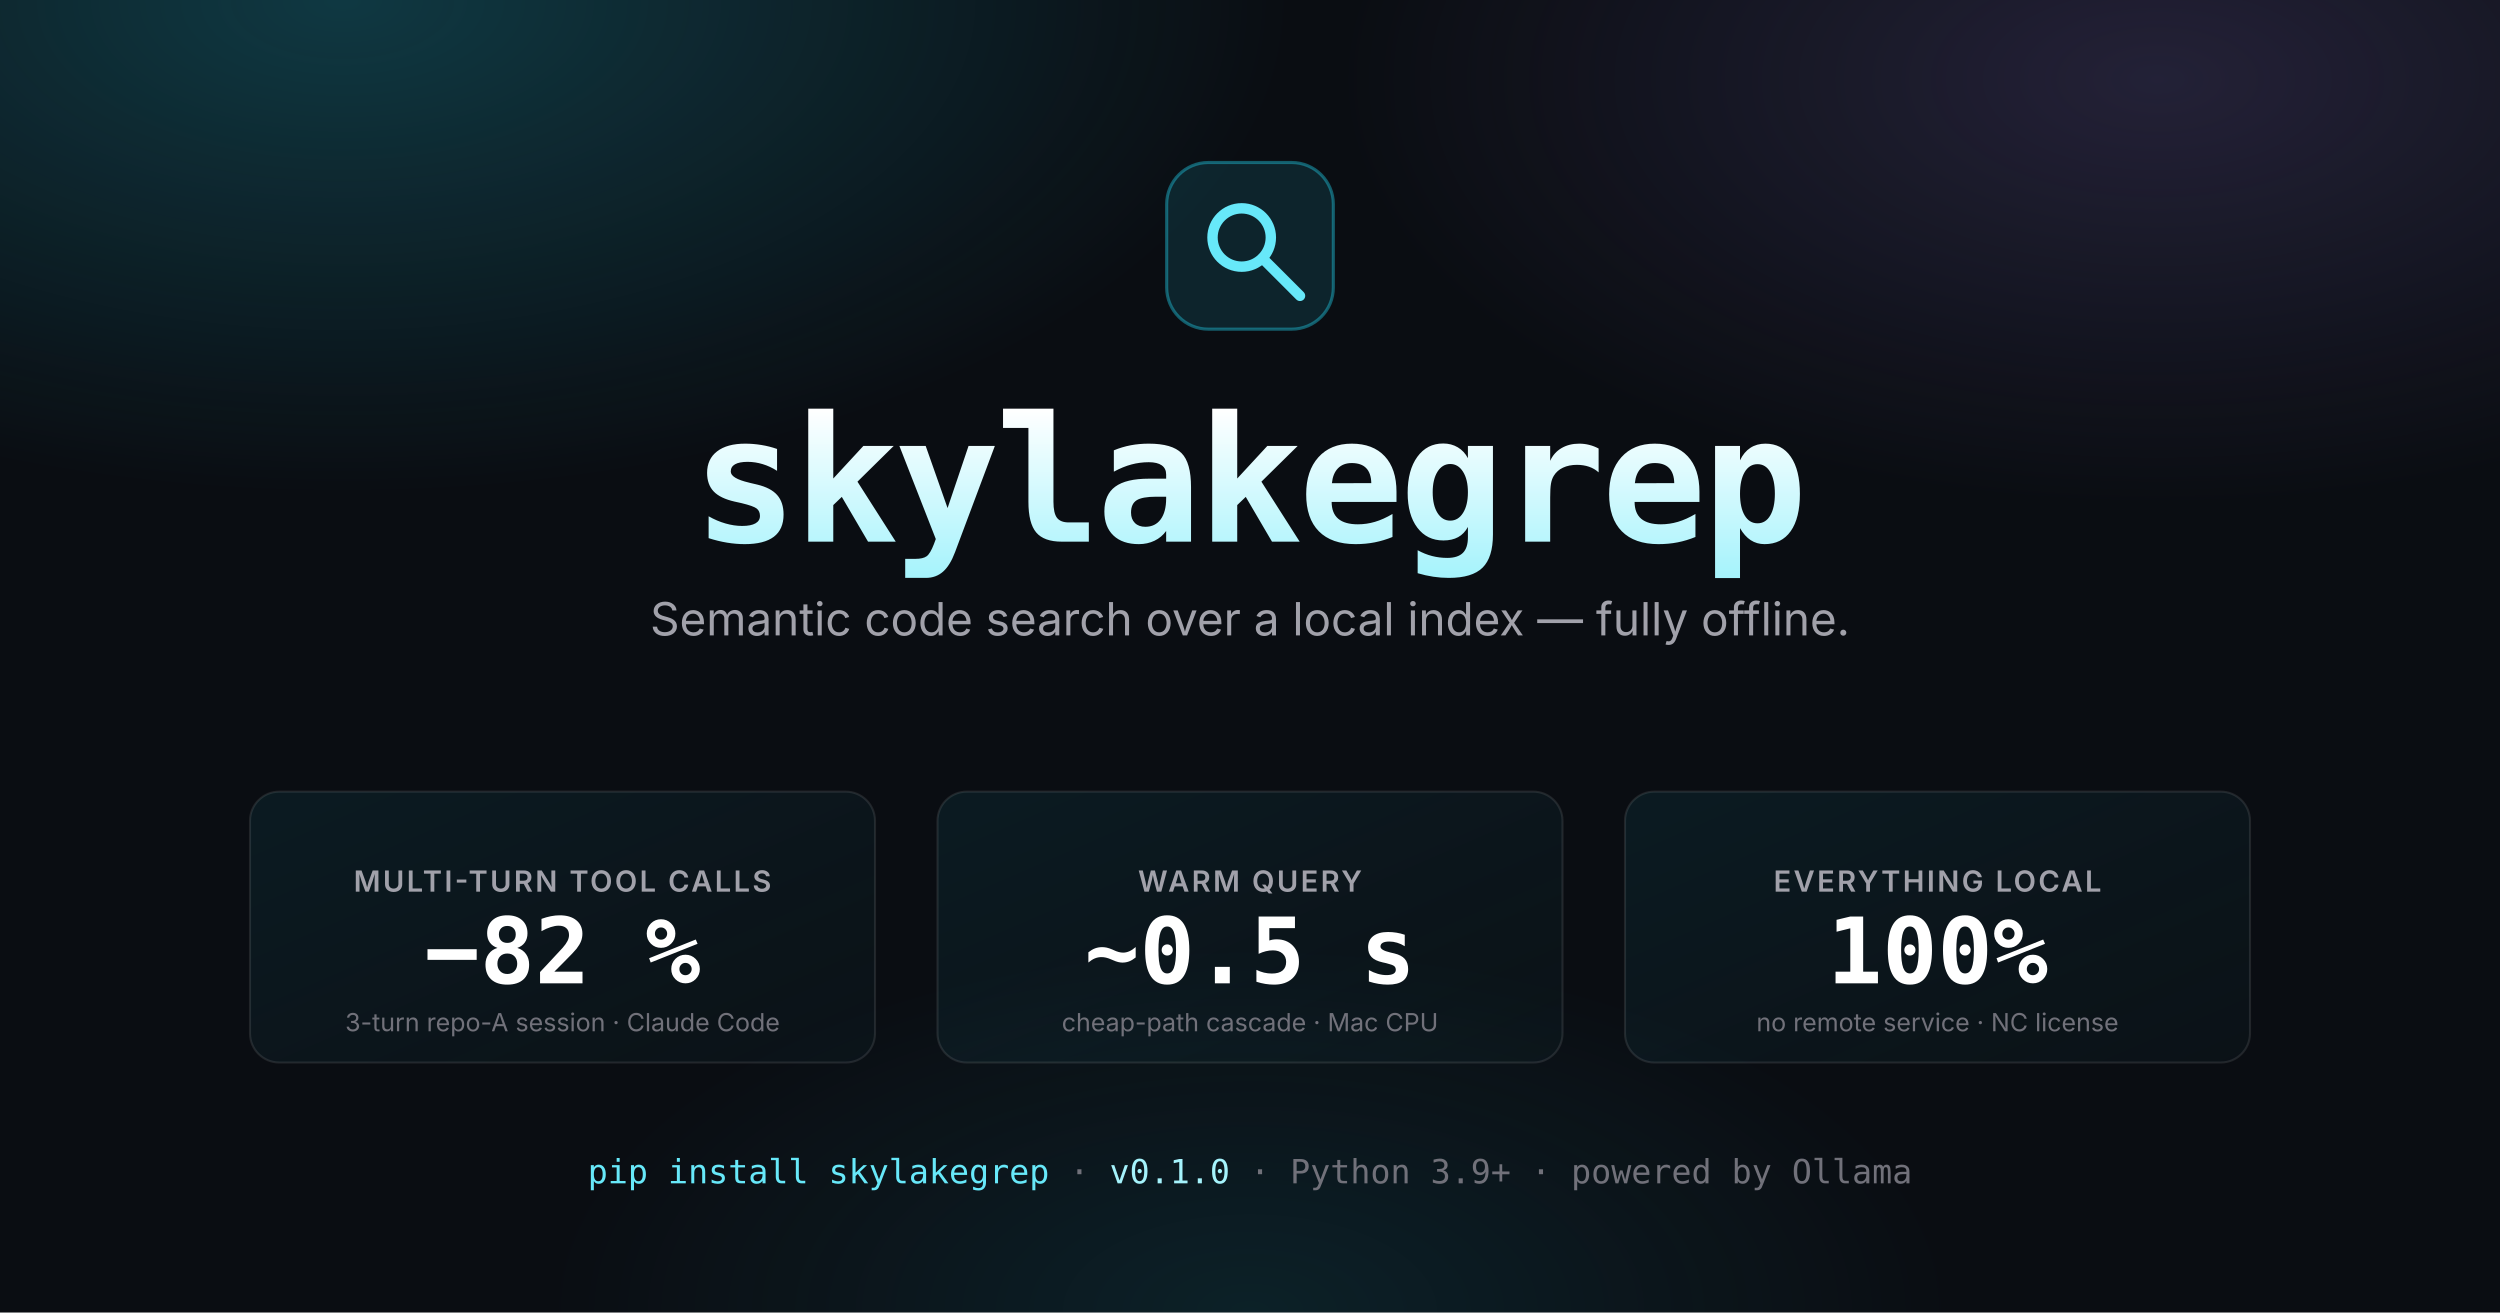
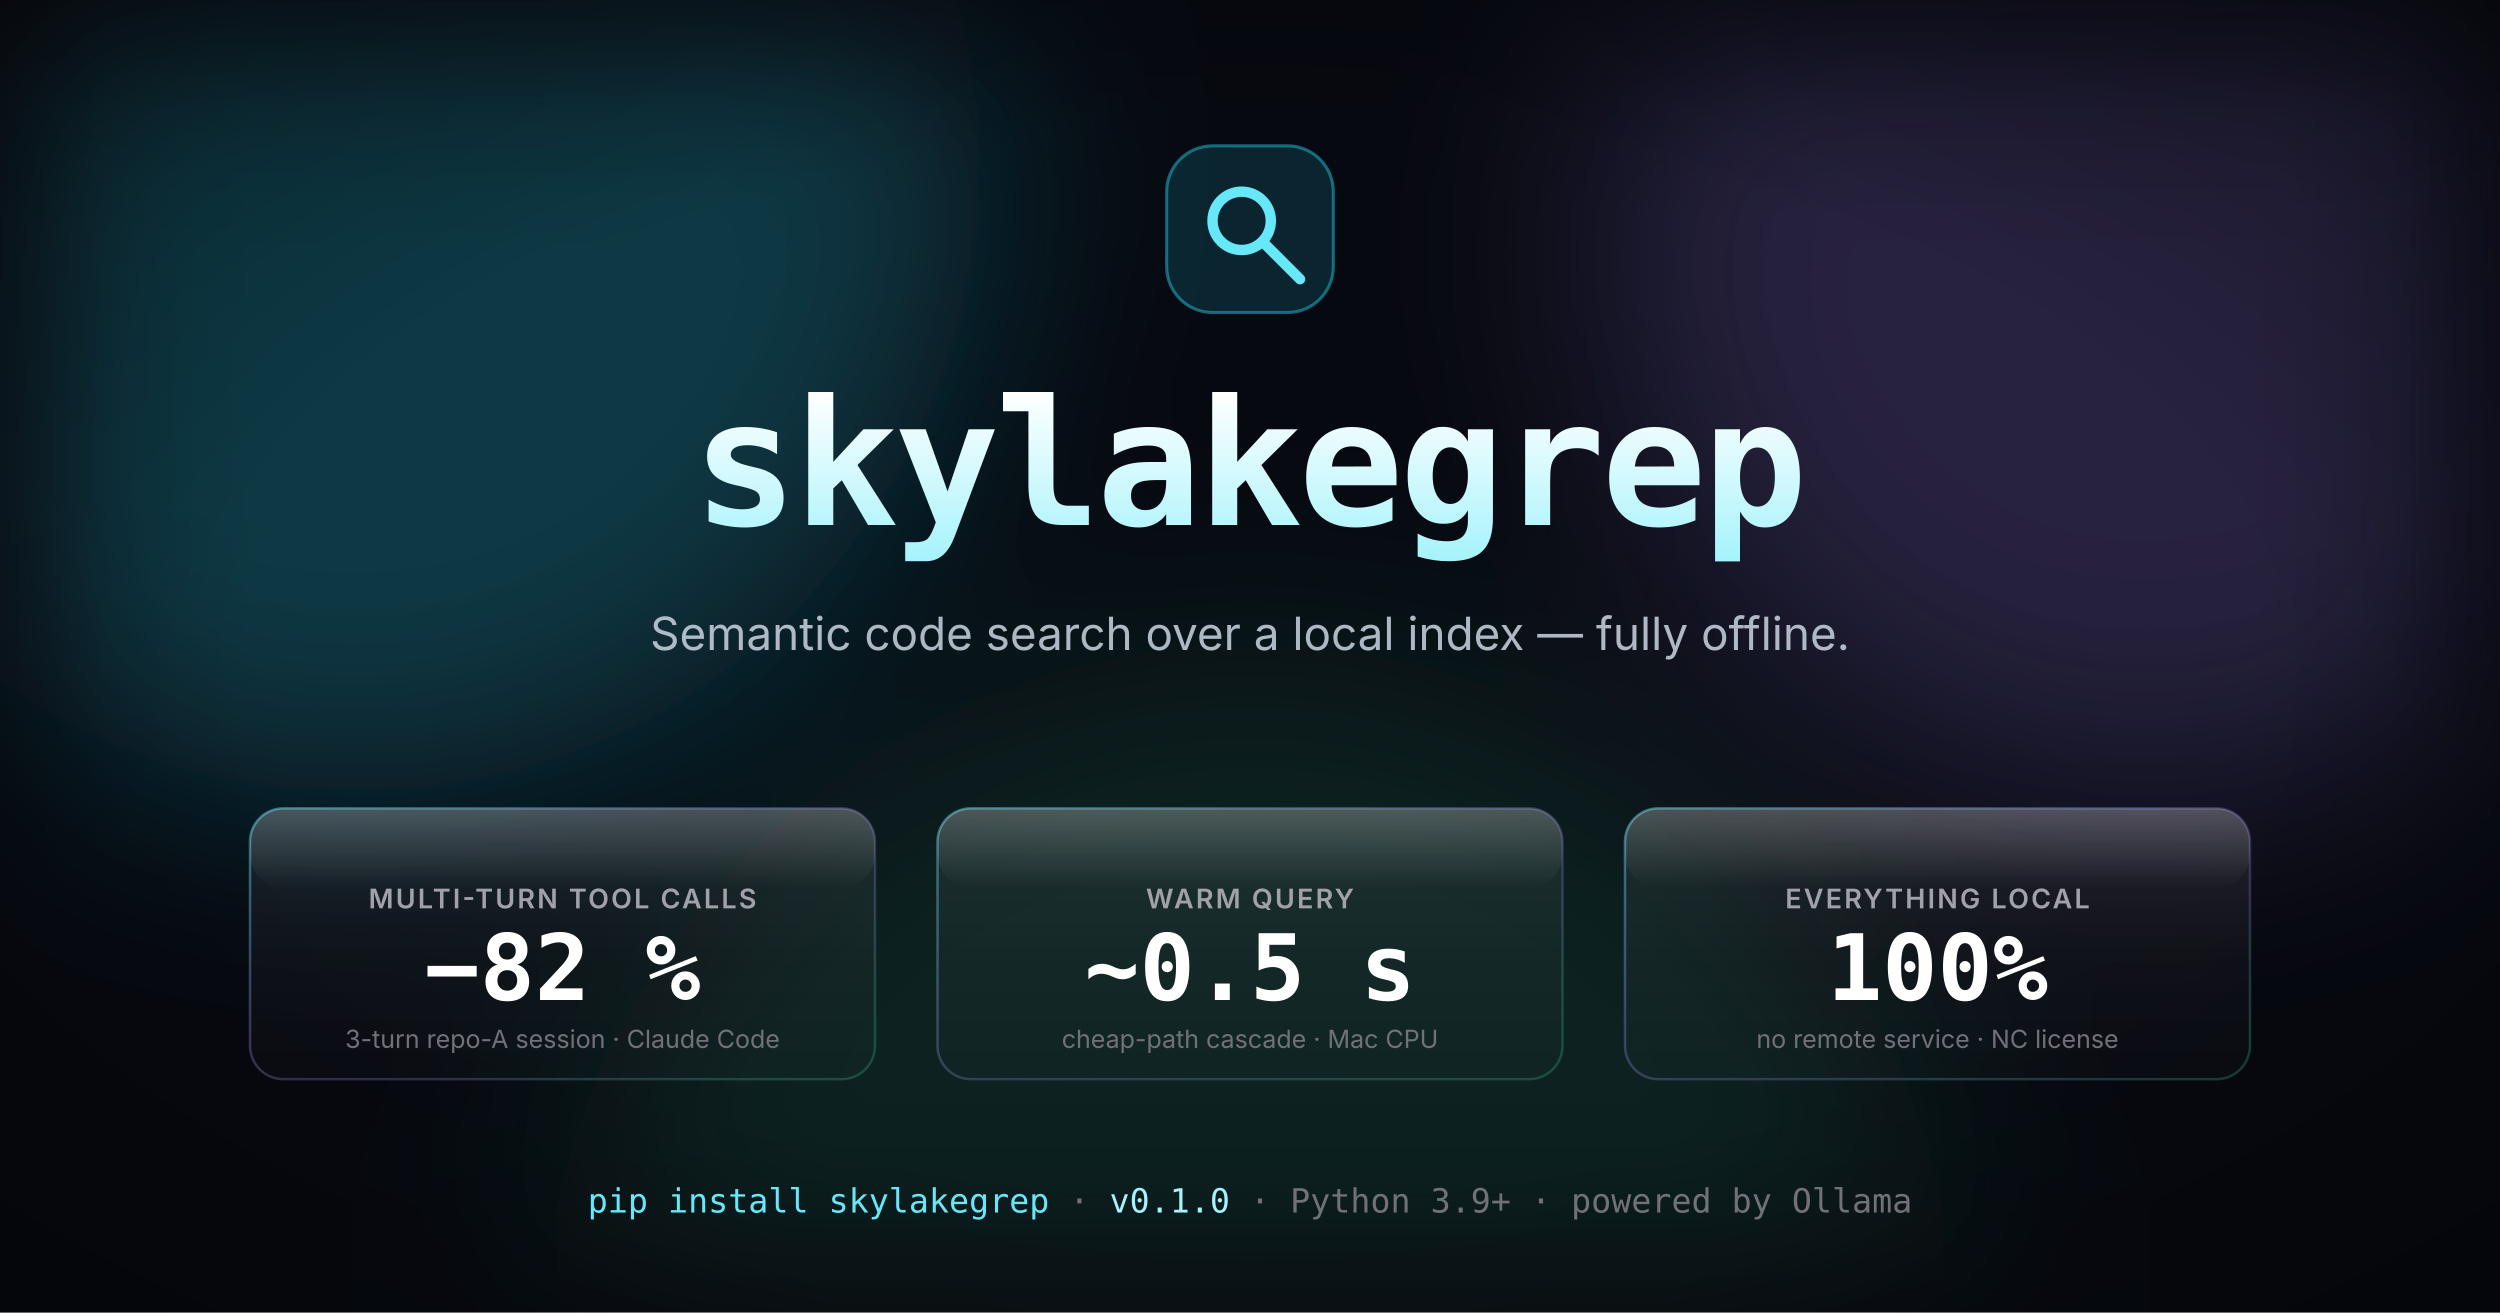
<svg xmlns="http://www.w3.org/2000/svg" viewBox="0 0 1200 630" role="img" aria-labelledby="og-title og-desc" font-family="Inter, ui-sans-serif, -apple-system, 'Segoe UI', Roboto, system-ui, sans-serif">
  <defs>
-     <radialGradient id="orb-cy" cx="14%" cy="0%" r="58%">
-       <stop offset="0%" stop-color="rgba(34,211,238,0.22)" />
-       <stop offset="65%" stop-color="rgba(34,211,238,0)" />
-     </radialGradient>
-     <radialGradient id="orb-vi" cx="86%" cy="6%" r="50%">
-       <stop offset="0%" stop-color="rgba(167,139,250,0.16)" />
-       <stop offset="65%" stop-color="rgba(167,139,250,0)" />
-     </radialGradient>
-     <radialGradient id="orb-em" cx="50%" cy="100%" r="40%">
-       <stop offset="0%" stop-color="rgba(34,211,238,0.10)" />
-       <stop offset="70%" stop-color="rgba(34,211,238,0)" />
-     </radialGradient>
+     <linearGradient id="glass-tile" x1="0" y1="0" x2="0" y2="1">
+       <stop offset="0%" stop-color="rgba(255,255,255,0.08)" />
+       <stop offset="55%" stop-color="rgba(255,255,255,0.030)" />
+       <stop offset="100%" stop-color="rgba(255,255,255,0.014)" />
+     </linearGradient>
+     <linearGradient id="tile-stroke" x1="0" y1="0" x2="1" y2="1">
+       <stop offset="0%" stop-color="rgba(103,232,249,0.45)" />
+       <stop offset="55%" stop-color="rgba(167,139,250,0.25)" />
+       <stop offset="100%" stop-color="rgba(52,211,153,0.25)" />
+     </linearGradient>
+     <linearGradient id="top-gleam" x1="0" y1="0" x2="0" y2="1">
+       <stop offset="0%" stop-color="rgba(255,255,255,0.20)" />
+       <stop offset="100%" stop-color="rgba(255,255,255,0)" />
+     </linearGradient>
    <linearGradient id="brand-grad" x1="0" y1="0" x2="0" y2="1">
      <stop offset="0%" stop-color="#ffffff" />
      <stop offset="100%" stop-color="#a5f3fc" />
    </linearGradient>
-     <linearGradient id="stat-grad" x1="0" y1="0" x2="1" y2="1">
-       <stop offset="0%" stop-color="rgba(34,211,238,0.07)" />
-       <stop offset="100%" stop-color="rgba(34,211,238,0.02)" />
-     </linearGradient>
+     <filter id="orb-blur" x="-25%" y="-25%" width="150%" height="150%">
+       <feGaussianBlur stdDeviation="55" />
+     </filter>
+     <radialGradient id="vignette" cx="50%" cy="50%" r="80%">
+       <stop offset="50%" stop-color="rgba(0,0,0,0)" />
+       <stop offset="100%" stop-color="rgba(0,0,0,0.45)" />
+     </radialGradient>
  </defs>
-   <rect width="1200" height="630" fill="#0a0d12" />
-   <rect width="1200" height="630" fill="url(#orb-cy)" />
-   <rect width="1200" height="630" fill="url(#orb-vi)" />
-   <rect width="1200" height="630" fill="url(#orb-em)" />
-   <g transform="translate(560 78)">
-     <rect width="80" height="80" rx="20" fill="rgba(34,211,238,0.12)" stroke="rgba(34,211,238,0.40)" stroke-width="1.5" />
+   <rect width="1200" height="630" fill="#070910" />
+   <g filter="url(#orb-blur)">
+     <circle cx="170" cy="80" r="300" fill="rgba(34,211,238,0.24)" />
+     <circle cx="1030" cy="120" r="260" fill="rgba(167,139,250,0.20)" />
+     <circle cx="600" cy="650" r="340" fill="rgba(52,211,153,0.12)" />
+   </g>
+   <rect width="1200" height="630" fill="url(#vignette)" />
+   <g transform="translate(560 70)">
+     <rect width="80" height="80" rx="22" fill="rgba(34,211,238,0.14)" stroke="rgba(34,211,238,0.45)" stroke-width="1.5" />
    <g fill="none" stroke="#67e8f9" stroke-width="5" stroke-linecap="round" stroke-linejoin="round" transform="translate(8 8)">
      <circle cx="28" cy="28" r="14" />
      <line x1="38" y1="38" x2="56" y2="56" />
    </g>
  </g>
-   <text x="600" y="260" text-anchor="middle" font-size="84" font-weight="700" fill="url(#brand-grad)" font-family="ui-monospace, 'JetBrains Mono', Menlo, Consolas, monospace" letter-spacing="-0.025em">skylakegrep</text>
-   <text x="600" y="305" text-anchor="middle" font-size="22" fill="#a1a1aa">Semantic code search over a local index — fully offline.</text>
+   <text x="600" y="252" text-anchor="middle" font-size="84" font-weight="700" fill="url(#brand-grad)" font-family="ui-monospace, 'JetBrains Mono', Menlo, Consolas, monospace" letter-spacing="-0.025em">skylakegrep</text>
+   <text x="600" y="312" text-anchor="middle" font-size="22" fill="#cbd5e1" opacity="0.85">Semantic code search over a local index — fully offline.</text>
  <g font-family="Inter, ui-sans-serif, -apple-system, 'Segoe UI', Roboto, system-ui, sans-serif">
-     <g transform="translate(120 380)">
-       <rect width="300" height="130" rx="14" fill="url(#stat-grad)" stroke="rgba(255,255,255,0.10)" stroke-width="1" />
-       <text x="150" y="48" text-anchor="middle" font-size="14" font-weight="600" fill="#a1a1aa" letter-spacing="0.08em">MULTI-TURN TOOL CALLS</text>
+     <g transform="translate(120 388)">
+       <rect width="300" height="130" rx="16" fill="url(#glass-tile)" stroke="url(#tile-stroke)" stroke-width="1.2" />
+       <rect width="300" height="38" rx="16" fill="url(#top-gleam)" />
+       <text x="150" y="48" text-anchor="middle" font-size="13" font-weight="600" fill="#a1a1aa" letter-spacing="0.08em">MULTI-TURN TOOL CALLS</text>
      <text x="150" y="92" text-anchor="middle" font-size="44" font-weight="700" fill="#ffffff" font-family="ui-monospace, 'JetBrains Mono', Menlo, Consolas, monospace">−82 %</text>
      <text x="150" y="115" text-anchor="middle" font-size="12" fill="#71717a">3-turn repo-A session · Claude Code</text>
    </g>
-     <g transform="translate(450 380)">
-       <rect width="300" height="130" rx="14" fill="url(#stat-grad)" stroke="rgba(255,255,255,0.10)" stroke-width="1" />
-       <text x="150" y="48" text-anchor="middle" font-size="14" font-weight="600" fill="#a1a1aa" letter-spacing="0.08em">WARM QUERY</text>
+     <g transform="translate(450 388)">
+       <rect width="300" height="130" rx="16" fill="url(#glass-tile)" stroke="url(#tile-stroke)" stroke-width="1.2" />
+       <rect width="300" height="38" rx="16" fill="url(#top-gleam)" />
+       <text x="150" y="48" text-anchor="middle" font-size="13" font-weight="600" fill="#a1a1aa" letter-spacing="0.08em">WARM QUERY</text>
      <text x="150" y="92" text-anchor="middle" font-size="44" font-weight="700" fill="#ffffff" font-family="ui-monospace, 'JetBrains Mono', Menlo, Consolas, monospace">~0.5 s</text>
      <text x="150" y="115" text-anchor="middle" font-size="12" fill="#71717a">cheap-path cascade · Mac CPU</text>
    </g>
-     <g transform="translate(780 380)">
-       <rect width="300" height="130" rx="14" fill="url(#stat-grad)" stroke="rgba(255,255,255,0.10)" stroke-width="1" />
-       <text x="150" y="48" text-anchor="middle" font-size="14" font-weight="600" fill="#a1a1aa" letter-spacing="0.08em">EVERYTHING LOCAL</text>
+     <g transform="translate(780 388)">
+       <rect width="300" height="130" rx="16" fill="url(#glass-tile)" stroke="url(#tile-stroke)" stroke-width="1.2" />
+       <rect width="300" height="38" rx="16" fill="url(#top-gleam)" />
+       <text x="150" y="48" text-anchor="middle" font-size="13" font-weight="600" fill="#a1a1aa" letter-spacing="0.08em">EVERYTHING LOCAL</text>
      <text x="150" y="92" text-anchor="middle" font-size="44" font-weight="700" fill="#ffffff" font-family="ui-monospace, 'JetBrains Mono', Menlo, Consolas, monospace">100%</text>
      <text x="150" y="115" text-anchor="middle" font-size="12" fill="#71717a">no remote service · NC license</text>
    </g>
  </g>
  <g font-family="ui-monospace, 'JetBrains Mono', Menlo, Consolas, monospace" font-size="16" fill="#71717a" text-anchor="middle">
-     <text x="600" y="568">
+     <text x="600" y="582">
      <tspan fill="#67e8f9">pip install skylakegrep</tspan>  ·  <tspan fill="#a5f3fc">v0.1.0</tspan>  ·  Python 3.9+  ·  powered by Ollama</text>
  </g>
</svg>
